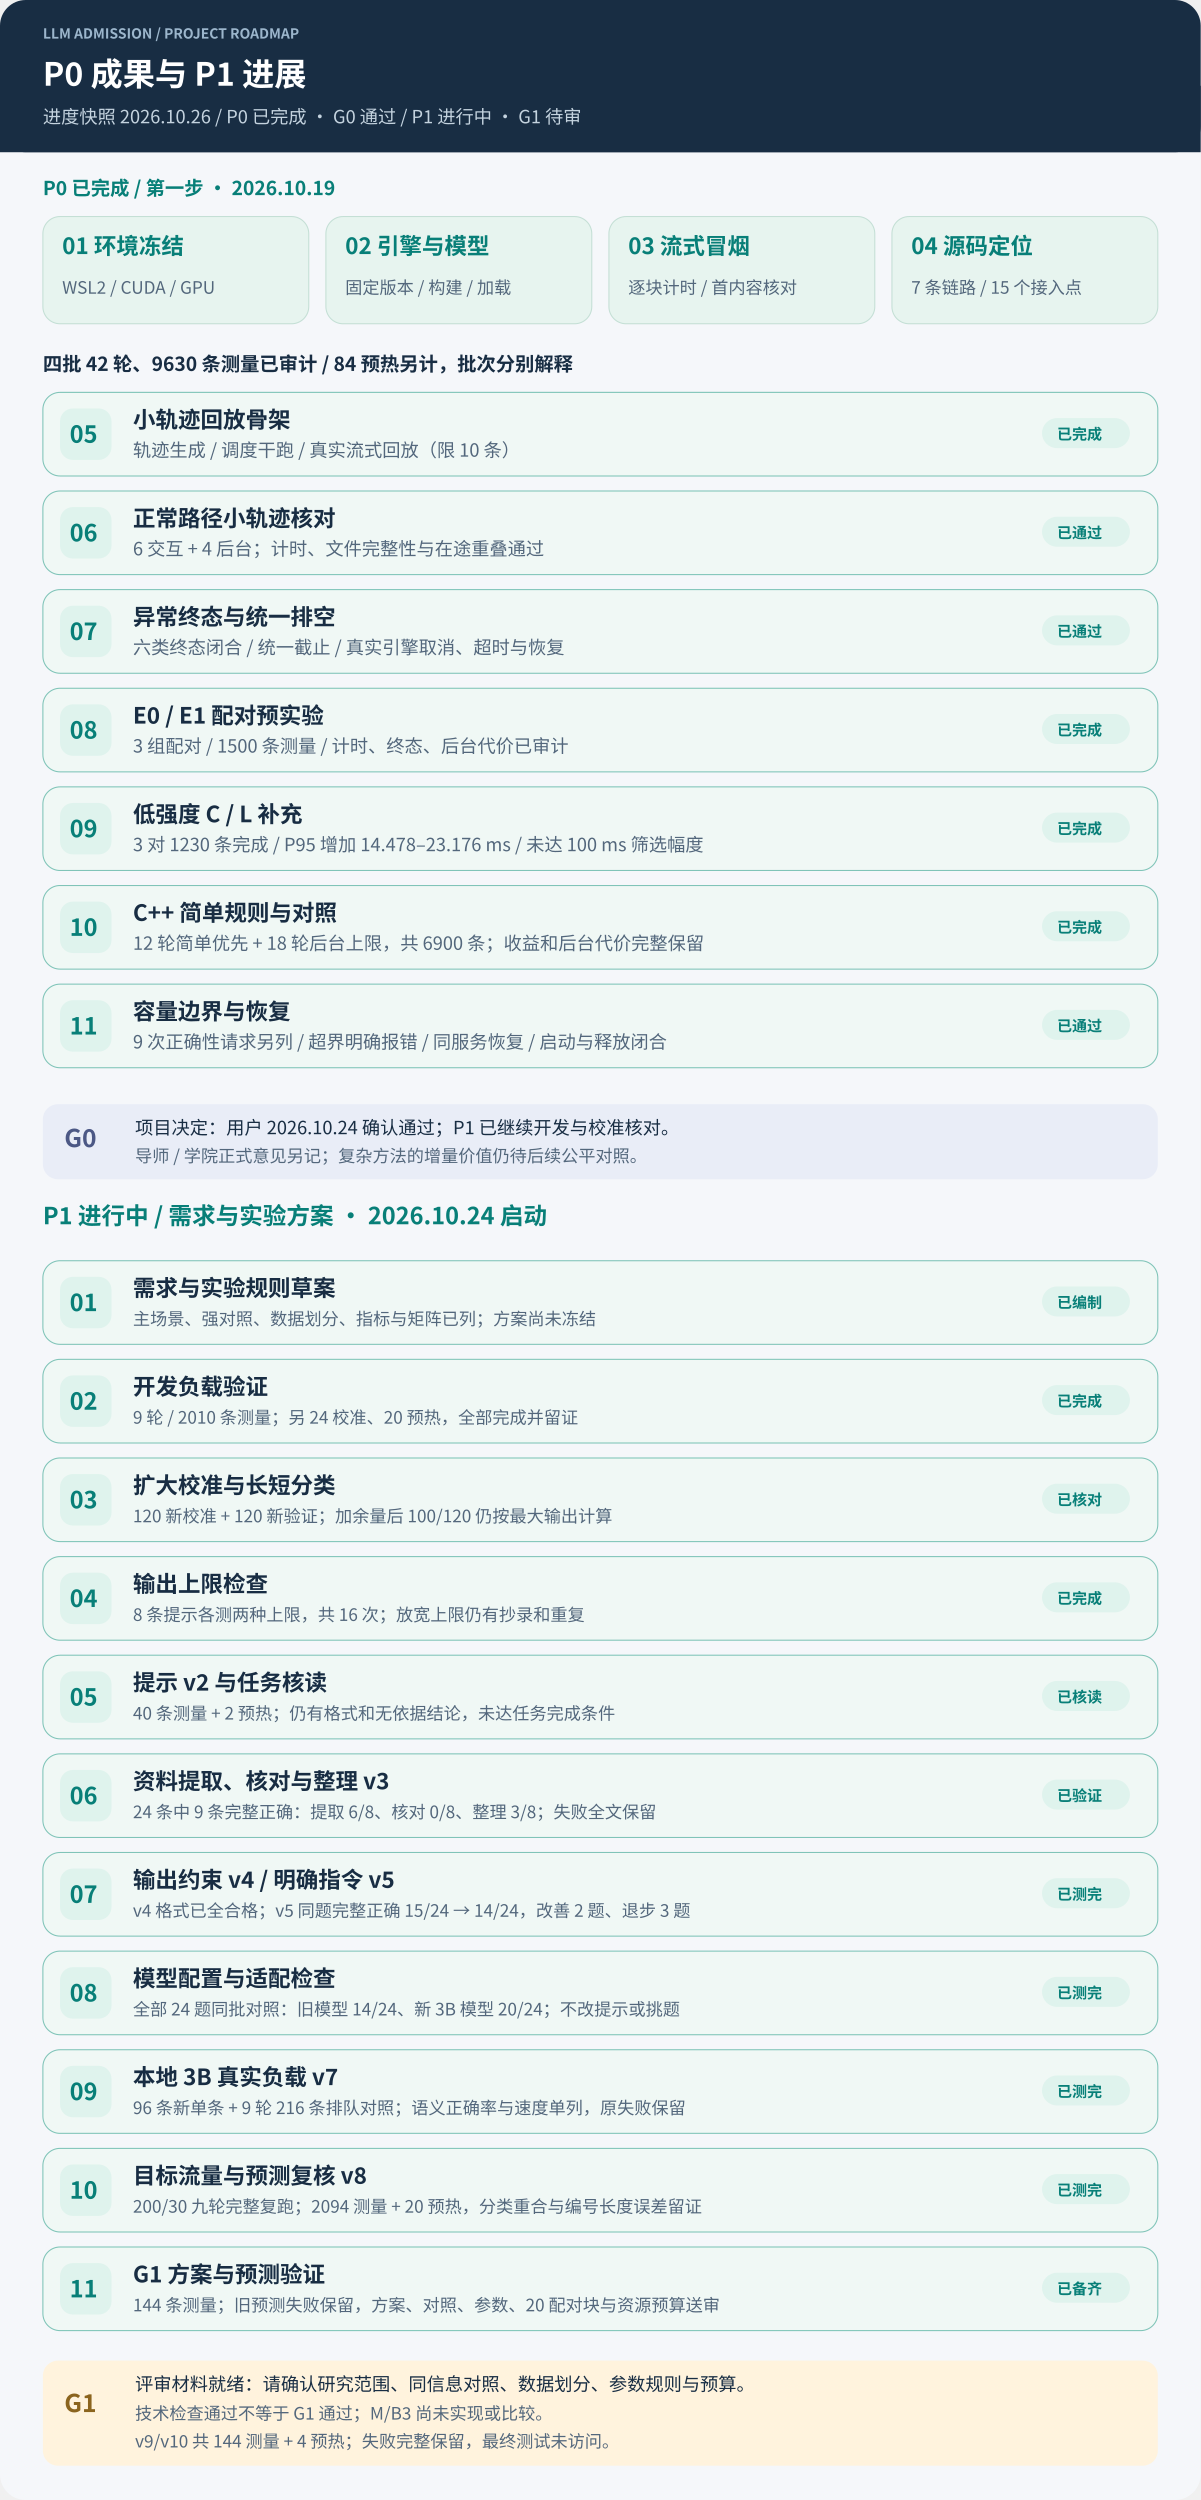
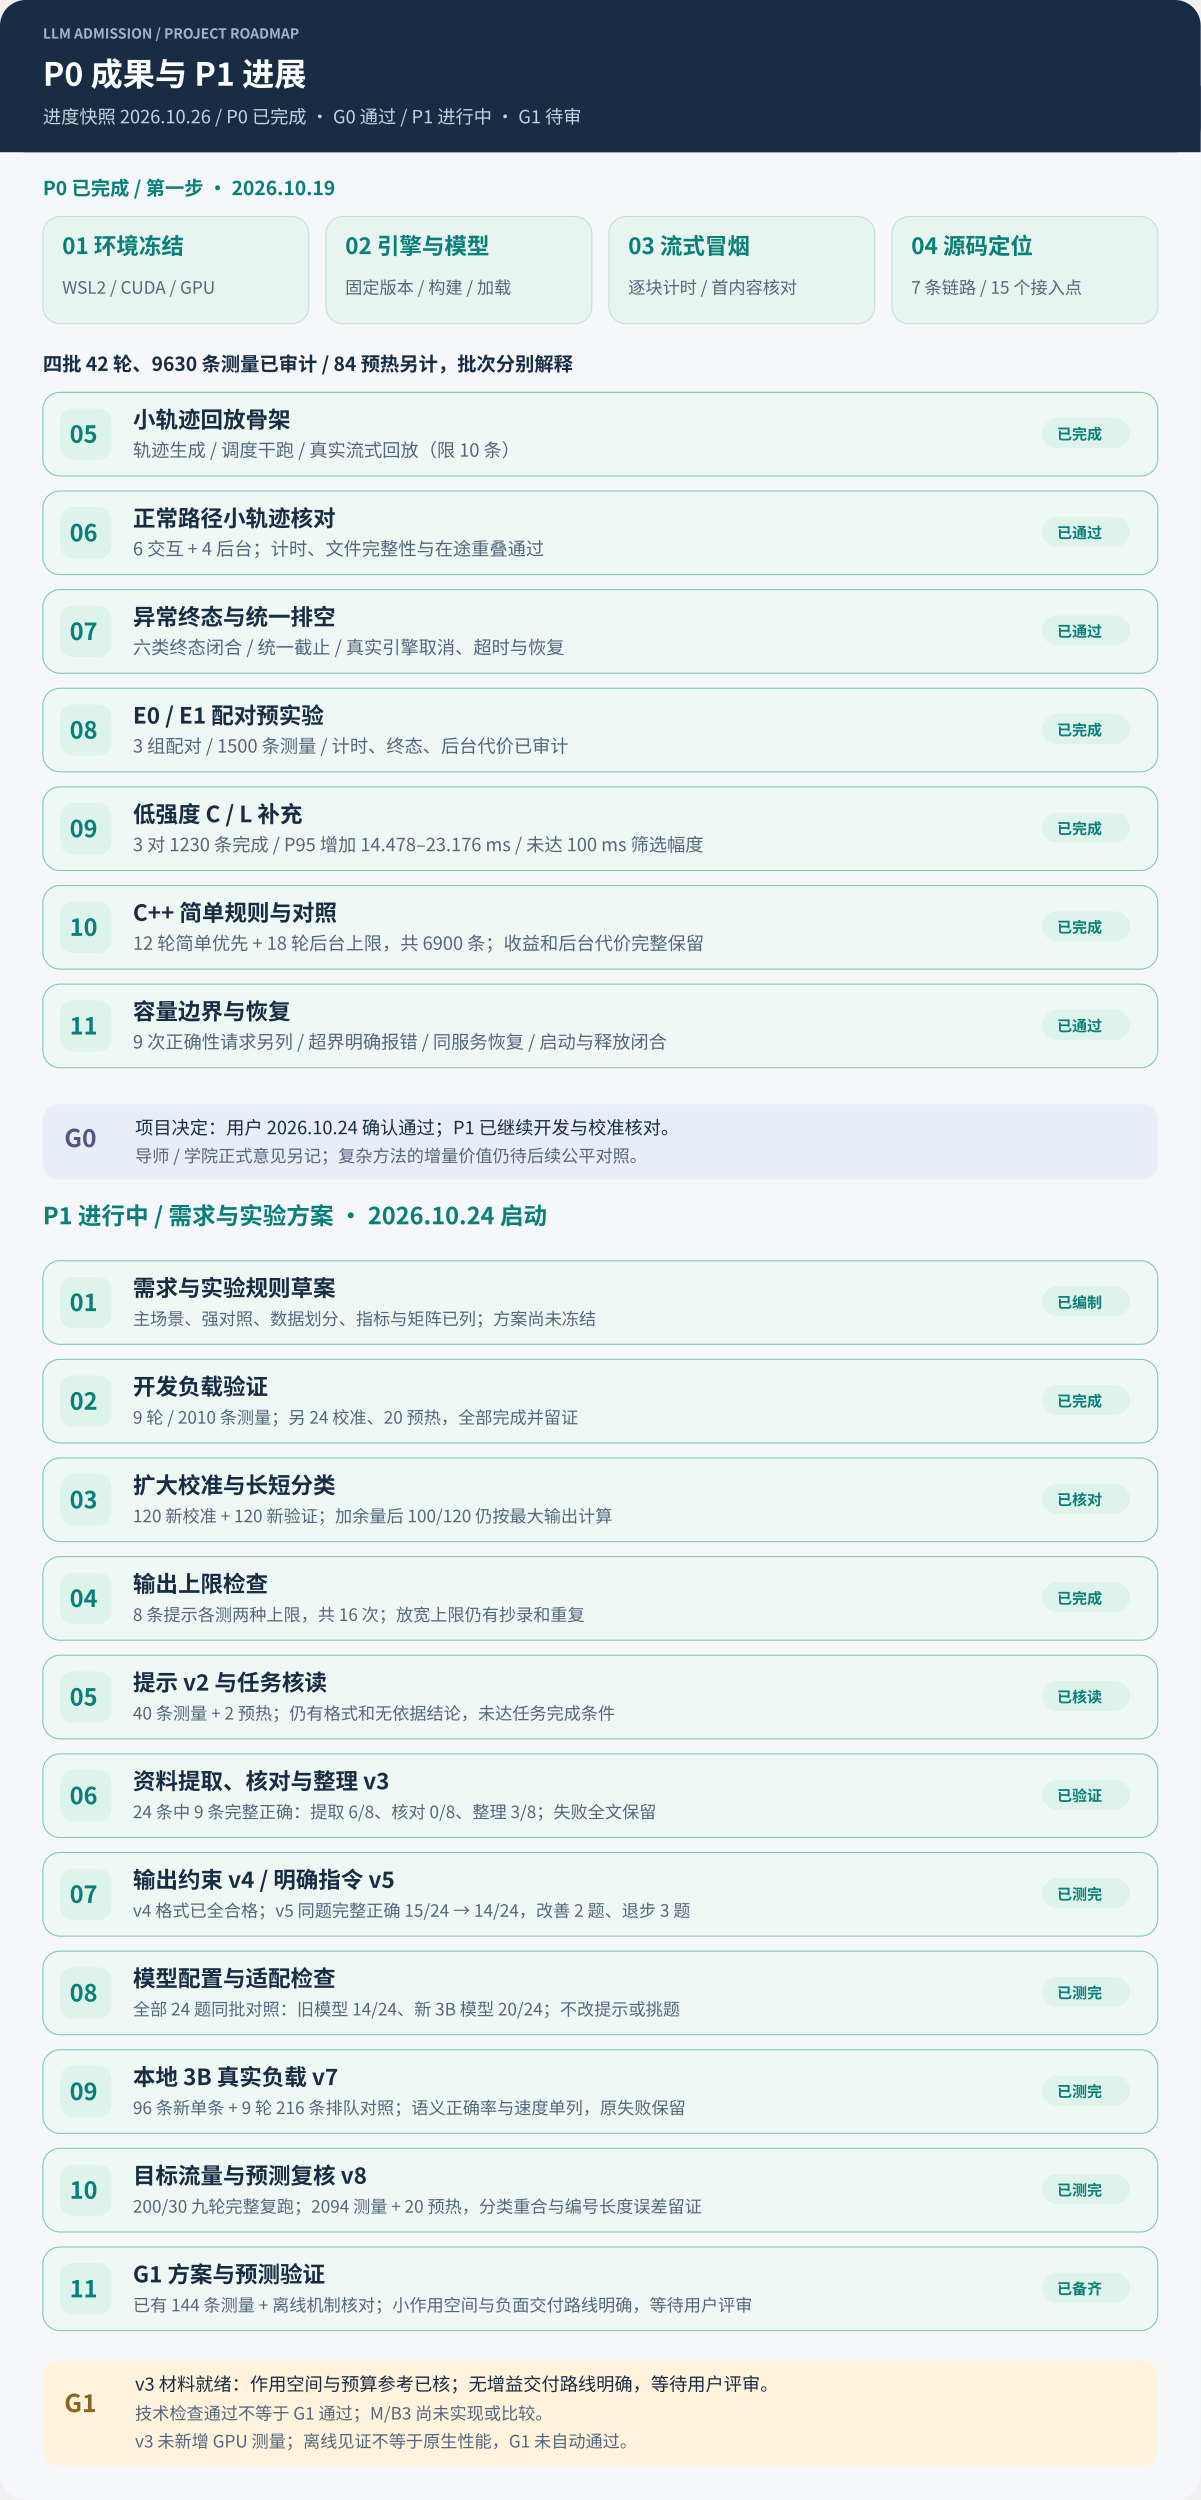
<svg xmlns="http://www.w3.org/2000/svg" width="1120" height="2332" viewBox="0 0 1120 2332" role="img" aria-labelledby="title desc">
  <g font-family="Segoe UI, PingFang SC, Microsoft YaHei, Noto Sans CJK SC, sans-serif">
    <rect x="0" y="0" width="1120" height="2332" rx="24" fill="#f5f7fa" stroke="none" />
    <rect x="0" y="0" width="1120" height="142" rx="24" fill="#182d43" stroke="none" />
    <rect x="0" y="80" width="1120" height="62" rx="0" fill="#182d43" stroke="none" />
    <text x="40" y="36" font-size="13" fill="#9cb6cc" font-weight="600">LLM ADMISSION / PROJECT ROADMAP</text>
    <text x="40" y="80" font-size="30" fill="#ffffff" font-weight="700">P0 成果与 P1 进展</text>
    <text x="40" y="115" font-size="17" fill="#c4d3df" font-weight="400">进度快照 2026.10.26  /  P0 已完成 · G0 通过  /  P1 进行中 · G1 待审</text>
    <text x="40" y="182" font-size="18" fill="#087f78" font-weight="600">P0 已完成  /  第一步 · 2026.10.19</text>
    <rect x="40" y="202" width="248" height="100" rx="16" fill="#e7f4ef" stroke="#c4dfd5" />
    <text x="58" y="237" font-size="21" fill="#087f78" font-weight="600">01  环境冻结</text>
    <text x="58" y="274" font-size="16" fill="#53677c" font-weight="400">WSL2 / CUDA / GPU</text>
    <rect x="304" y="202" width="248" height="100" rx="16" fill="#e7f4ef" stroke="#c4dfd5" />
    <text x="322" y="237" font-size="21" fill="#087f78" font-weight="600">02  引擎与模型</text>
    <text x="322" y="274" font-size="16" fill="#53677c" font-weight="400">固定版本 / 构建 / 加载</text>
    <rect x="568" y="202" width="248" height="100" rx="16" fill="#e7f4ef" stroke="#c4dfd5" />
    <text x="586" y="237" font-size="21" fill="#087f78" font-weight="600">03  流式冒烟</text>
    <text x="586" y="274" font-size="16" fill="#53677c" font-weight="400">逐块计时 / 首内容核对</text>
    <rect x="832" y="202" width="248" height="100" rx="16" fill="#e7f4ef" stroke="#c4dfd5" />
    <text x="850" y="237" font-size="21" fill="#087f78" font-weight="600">04  源码定位</text>
    <text x="850" y="274" font-size="16" fill="#53677c" font-weight="400">7 条链路 / 15 个接入点</text>
    <text x="40" y="346" font-size="18" fill="#182d43" font-weight="600">四批 42 轮、9630 条测量已审计  /  84 预热另计，批次分别解释</text>
    <rect x="40" y="366" width="1040" height="78" rx="16" fill="#f0f8f5" stroke="#80c4b8" />
    <rect x="56" y="381" width="48" height="48" rx="12" fill="#dff3ed" stroke="none" />
    <text x="65" y="413" font-size="22" fill="#087f78" font-weight="700">05</text>
    <text x="124" y="399" font-size="21" fill="#182d43" font-weight="600">小轨迹回放骨架</text>
    <text x="124" y="426" font-size="17" fill="#53677c" font-weight="400">轨迹生成 / 调度干跑 / 真实流式回放（限 10 条）</text>
    <rect x="972" y="390" width="82" height="28" rx="14" fill="#dff3ed" stroke="none" />
    <text x="986" y="410" font-size="14" fill="#087f78" font-weight="600">已完成</text>
    <rect x="40" y="458" width="1040" height="78" rx="16" fill="#f0f8f5" stroke="#80c4b8" />
    <rect x="56" y="473" width="48" height="48" rx="12" fill="#dff3ed" stroke="none" />
    <text x="65" y="505" font-size="22" fill="#087f78" font-weight="700">06</text>
    <text x="124" y="491" font-size="21" fill="#182d43" font-weight="600">正常路径小轨迹核对</text>
    <text x="124" y="518" font-size="17" fill="#53677c" font-weight="400">6 交互 + 4 后台；计时、文件完整性与在途重叠通过</text>
    <rect x="972" y="482" width="82" height="28" rx="14" fill="#dff3ed" stroke="none" />
    <text x="986" y="502" font-size="14" fill="#087f78" font-weight="600">已通过</text>
    <rect x="40" y="550" width="1040" height="78" rx="16" fill="#f0f8f5" stroke="#80c4b8" />
    <rect x="56" y="565" width="48" height="48" rx="12" fill="#dff3ed" stroke="none" />
    <text x="65" y="597" font-size="22" fill="#087f78" font-weight="700">07</text>
    <text x="124" y="583" font-size="21" fill="#182d43" font-weight="600">异常终态与统一排空</text>
    <text x="124" y="610" font-size="17" fill="#53677c" font-weight="400">六类终态闭合 / 统一截止 / 真实引擎取消、超时与恢复</text>
    <rect x="972" y="574" width="82" height="28" rx="14" fill="#dff3ed" stroke="none" />
    <text x="986" y="594" font-size="14" fill="#087f78" font-weight="600">已通过</text>
    <rect x="40" y="642" width="1040" height="78" rx="16" fill="#f0f8f5" stroke="#80c4b8" />
    <rect x="56" y="657" width="48" height="48" rx="12" fill="#dff3ed" stroke="none" />
    <text x="65" y="689" font-size="22" fill="#087f78" font-weight="700">08</text>
    <text x="124" y="675" font-size="21" fill="#182d43" font-weight="600">E0 / E1 配对预实验</text>
    <text x="124" y="702" font-size="17" fill="#53677c" font-weight="400">3 组配对 / 1500 条测量 / 计时、终态、后台代价已审计</text>
    <rect x="972" y="666" width="82" height="28" rx="14" fill="#dff3ed" stroke="none" />
    <text x="986" y="686" font-size="14" fill="#087f78" font-weight="600">已完成</text>
    <rect x="40" y="734" width="1040" height="78" rx="16" fill="#f0f8f5" stroke="#80c4b8" />
    <rect x="56" y="749" width="48" height="48" rx="12" fill="#dff3ed" stroke="none" />
    <text x="65" y="781" font-size="22" fill="#087f78" font-weight="700">09</text>
    <text x="124" y="767" font-size="21" fill="#182d43" font-weight="600">低强度 C / L 补充</text>
    <text x="124" y="794" font-size="17" fill="#53677c" font-weight="400">3 对 1230 条完成 / P95 增加 14.478–23.176 ms / 未达 100 ms 筛选幅度</text>
    <rect x="972" y="758" width="82" height="28" rx="14" fill="#dff3ed" stroke="none" />
    <text x="986" y="778" font-size="14" fill="#087f78" font-weight="600">已完成</text>
    <rect x="40" y="826" width="1040" height="78" rx="16" fill="#f0f8f5" stroke="#80c4b8" />
    <rect x="56" y="841" width="48" height="48" rx="12" fill="#dff3ed" stroke="none" />
    <text x="65" y="873" font-size="22" fill="#087f78" font-weight="700">10</text>
    <text x="124" y="859" font-size="21" fill="#182d43" font-weight="600">C++ 简单规则与对照</text>
    <text x="124" y="886" font-size="17" fill="#53677c" font-weight="400">12 轮简单优先 + 18 轮后台上限，共 6900 条；收益和后台代价完整保留</text>
    <rect x="972" y="850" width="82" height="28" rx="14" fill="#dff3ed" stroke="none" />
    <text x="986" y="870" font-size="14" fill="#087f78" font-weight="600">已完成</text>
    <rect x="40" y="918" width="1040" height="78" rx="16" fill="#f0f8f5" stroke="#80c4b8" />
    <rect x="56" y="933" width="48" height="48" rx="12" fill="#dff3ed" stroke="none" />
    <text x="65" y="965" font-size="22" fill="#087f78" font-weight="700">11</text>
    <text x="124" y="951" font-size="21" fill="#182d43" font-weight="600">容量边界与恢复</text>
    <text x="124" y="978" font-size="17" fill="#53677c" font-weight="400">9 次正确性请求另列 / 超界明确报错 / 同服务恢复 / 启动与释放闭合</text>
    <rect x="972" y="942" width="82" height="28" rx="14" fill="#dff3ed" stroke="none" />
    <text x="986" y="962" font-size="14" fill="#087f78" font-weight="600">已通过</text>
    <rect x="40" y="1030" width="1040" height="70" rx="14" fill="#e9edf7" stroke="none" />
    <text x="60" y="1070" font-size="23" fill="#4c5885" font-weight="700">G0</text>
    <text x="126" y="1058" font-size="17" fill="#182d43" font-weight="400">项目决定：用户 2026.10.24 确认通过；P1 已继续开发与校准核对。</text>
    <text x="126" y="1084" font-size="16" fill="#53677c" font-weight="400">导师 / 学院正式意见另记；复杂方法的增量价值仍待后续公平对照。</text>
    <text x="40" y="1142" font-size="22" fill="#087f78" font-weight="600">P1 进行中  /  需求与实验方案 · 2026.10.24 启动</text>
    <rect x="40" y="1176" width="1040" height="78" rx="16" fill="#f0f8f5" stroke="#80c4b8" />
    <rect x="56" y="1191" width="48" height="48" rx="12" fill="#dff3ed" stroke="none" />
    <text x="65" y="1223" font-size="22" fill="#087f78" font-weight="700">01</text>
    <text x="124" y="1209" font-size="21" fill="#182d43" font-weight="600">需求与实验规则草案</text>
    <text x="124" y="1236" font-size="16" fill="#53677c" font-weight="400">主场景、强对照、数据划分、指标与矩阵已列；方案尚未冻结</text>
    <rect x="972" y="1200" width="82" height="28" rx="14" fill="#dff3ed" stroke="none" />
    <text x="986" y="1220" font-size="14" fill="#087f78" font-weight="600">已编制</text>
    <rect x="40" y="1268" width="1040" height="78" rx="16" fill="#f0f8f5" stroke="#80c4b8" />
    <rect x="56" y="1283" width="48" height="48" rx="12" fill="#dff3ed" stroke="none" />
    <text x="65" y="1315" font-size="22" fill="#087f78" font-weight="700">02</text>
    <text x="124" y="1301" font-size="21" fill="#182d43" font-weight="600">开发负载验证</text>
    <text x="124" y="1328" font-size="16" fill="#53677c" font-weight="400">9 轮 / 2010 条测量；另 24 校准、20 预热，全部完成并留证</text>
    <rect x="972" y="1292" width="82" height="28" rx="14" fill="#dff3ed" stroke="none" />
    <text x="986" y="1312" font-size="14" fill="#087f78" font-weight="600">已完成</text>
    <rect x="40" y="1360" width="1040" height="78" rx="16" fill="#f0f8f5" stroke="#80c4b8" />
    <rect x="56" y="1375" width="48" height="48" rx="12" fill="#dff3ed" stroke="none" />
    <text x="65" y="1407" font-size="22" fill="#087f78" font-weight="700">03</text>
    <text x="124" y="1393" font-size="21" fill="#182d43" font-weight="600">扩大校准与长短分类</text>
    <text x="124" y="1420" font-size="16" fill="#53677c" font-weight="400">120 新校准 + 120 新验证；加余量后 100/120 仍按最大输出计算</text>
    <rect x="972" y="1384" width="82" height="28" rx="14" fill="#dff3ed" stroke="none" />
    <text x="986" y="1404" font-size="14" fill="#087f78" font-weight="600">已核对</text>
    <rect x="40" y="1452" width="1040" height="78" rx="16" fill="#f0f8f5" stroke="#80c4b8" />
    <rect x="56" y="1467" width="48" height="48" rx="12" fill="#dff3ed" stroke="none" />
    <text x="65" y="1499" font-size="22" fill="#087f78" font-weight="700">04</text>
    <text x="124" y="1485" font-size="21" fill="#182d43" font-weight="600">输出上限检查</text>
    <text x="124" y="1512" font-size="16" fill="#53677c" font-weight="400">8 条提示各测两种上限，共 16 次；放宽上限仍有抄录和重复</text>
    <rect x="972" y="1476" width="82" height="28" rx="14" fill="#dff3ed" stroke="none" />
    <text x="986" y="1496" font-size="14" fill="#087f78" font-weight="600">已完成</text>
    <rect x="40" y="1544" width="1040" height="78" rx="16" fill="#f0f8f5" stroke="#80c4b8" />
    <rect x="56" y="1559" width="48" height="48" rx="12" fill="#dff3ed" stroke="none" />
    <text x="65" y="1591" font-size="22" fill="#087f78" font-weight="700">05</text>
    <text x="124" y="1577" font-size="21" fill="#182d43" font-weight="600">提示 v2 与任务核读</text>
    <text x="124" y="1604" font-size="16" fill="#53677c" font-weight="400">40 条测量 + 2 预热；仍有格式和无依据结论，未达任务完成条件</text>
    <rect x="972" y="1568" width="82" height="28" rx="14" fill="#dff3ed" stroke="none" />
    <text x="986" y="1588" font-size="14" fill="#087f78" font-weight="600">已核读</text>
    <rect x="40" y="1636" width="1040" height="78" rx="16" fill="#f0f8f5" stroke="#80c4b8" />
    <rect x="56" y="1651" width="48" height="48" rx="12" fill="#dff3ed" stroke="none" />
    <text x="65" y="1683" font-size="22" fill="#087f78" font-weight="700">06</text>
    <text x="124" y="1669" font-size="21" fill="#182d43" font-weight="600">资料提取、核对与整理 v3</text>
    <text x="124" y="1696" font-size="16" fill="#53677c" font-weight="400">24 条中 9 条完整正确：提取 6/8、核对 0/8、整理 3/8；失败全文保留</text>
    <rect x="972" y="1660" width="82" height="28" rx="14" fill="#dff3ed" stroke="none" />
    <text x="986" y="1680" font-size="14" fill="#087f78" font-weight="600">已验证</text>
    <rect x="40" y="1728" width="1040" height="78" rx="16" fill="#f0f8f5" stroke="#80c4b8" />
    <rect x="56" y="1743" width="48" height="48" rx="12" fill="#dff3ed" stroke="none" />
    <text x="65" y="1775" font-size="22" fill="#087f78" font-weight="700">07</text>
    <text x="124" y="1761" font-size="21" fill="#182d43" font-weight="600">输出约束 v4 / 明确指令 v5</text>
    <text x="124" y="1788" font-size="16" fill="#53677c" font-weight="400">v4 格式已全合格；v5 同题完整正确 15/24 → 14/24，改善 2 题、退步 3 题</text>
    <rect x="972" y="1752" width="82" height="28" rx="14" fill="#dff3ed" stroke="none" />
    <text x="986" y="1772" font-size="14" fill="#087f78" font-weight="600">已测完</text>
    <rect x="40" y="1820" width="1040" height="78" rx="16" fill="#f0f8f5" stroke="#80c4b8" />
    <rect x="56" y="1835" width="48" height="48" rx="12" fill="#dff3ed" stroke="none" />
    <text x="65" y="1867" font-size="22" fill="#087f78" font-weight="700">08</text>
    <text x="124" y="1853" font-size="21" fill="#182d43" font-weight="600">模型配置与适配检查</text>
    <text x="124" y="1880" font-size="16" fill="#53677c" font-weight="400">全部 24 题同批对照：旧模型 14/24、新 3B 模型 20/24；不改提示或挑题</text>
    <rect x="972" y="1844" width="82" height="28" rx="14" fill="#dff3ed" stroke="none" />
    <text x="986" y="1864" font-size="14" fill="#087f78" font-weight="600">已测完</text>
    <rect x="40" y="1912" width="1040" height="78" rx="16" fill="#f0f8f5" stroke="#80c4b8" />
    <rect x="56" y="1927" width="48" height="48" rx="12" fill="#dff3ed" stroke="none" />
    <text x="65" y="1959" font-size="22" fill="#087f78" font-weight="700">09</text>
    <text x="124" y="1945" font-size="21" fill="#182d43" font-weight="600">本地 3B 真实负载 v7</text>
    <text x="124" y="1972" font-size="16" fill="#53677c" font-weight="400">96 条新单条 + 9 轮 216 条排队对照；语义正确率与速度单列，原失败保留</text>
    <rect x="972" y="1936" width="82" height="28" rx="14" fill="#dff3ed" stroke="none" />
    <text x="986" y="1956" font-size="14" fill="#087f78" font-weight="600">已测完</text>
    <rect x="40" y="2004" width="1040" height="78" rx="16" fill="#f0f8f5" stroke="#80c4b8" />
    <rect x="56" y="2019" width="48" height="48" rx="12" fill="#dff3ed" stroke="none" />
    <text x="65" y="2051" font-size="22" fill="#087f78" font-weight="700">10</text>
    <text x="124" y="2037" font-size="21" fill="#182d43" font-weight="600">目标流量与预测复核 v8</text>
    <text x="124" y="2064" font-size="16" fill="#53677c" font-weight="400">200/30 九轮完整复跑；2094 测量 + 20 预热，分类重合与编号长度误差留证</text>
    <rect x="972" y="2028" width="82" height="28" rx="14" fill="#dff3ed" stroke="none" />
    <text x="986" y="2048" font-size="14" fill="#087f78" font-weight="600">已测完</text>
    <rect x="40" y="2096" width="1040" height="78" rx="16" fill="#f0f8f5" stroke="#80c4b8" />
    <rect x="56" y="2111" width="48" height="48" rx="12" fill="#dff3ed" stroke="none" />
    <text x="65" y="2143" font-size="22" fill="#087f78" font-weight="700">11</text>
    <text x="124" y="2129" font-size="21" fill="#182d43" font-weight="600">G1 方案与预测验证</text>
-     <text x="124" y="2156" font-size="16" fill="#53677c" font-weight="400">144 条测量；旧预测失败保留，方案、对照、参数、20 配对块与资源预算送审</text>
+     <text x="124" y="2156" font-size="16" fill="#53677c" font-weight="400">已有 144 条测量 + 离线机制核对；小作用空间与负面交付路线明确，等待用户评审</text>
    <rect x="972" y="2120" width="82" height="28" rx="14" fill="#dff3ed" stroke="none" />
    <text x="986" y="2140" font-size="14" fill="#087f78" font-weight="600">已备齐</text>
    <rect x="40" y="2202" width="1040" height="98" rx="14" fill="#fff3dd" stroke="none" />
    <text x="60" y="2250" font-size="23" fill="#8b641e" font-weight="700">G1</text>
-     <text x="126" y="2230" font-size="17" fill="#182d43" font-weight="400">评审材料就绪：请确认研究范围、同信息对照、数据划分、参数规则与预算。</text>
+     <text x="126" y="2230" font-size="17" fill="#182d43" font-weight="400">v3 材料就绪：作用空间与预算参考已核；无增益交付路线明确，等待用户评审。</text>
    <text x="126" y="2257" font-size="16" fill="#53677c" font-weight="400">技术检查通过不等于 G1 通过；M/B3 尚未实现或比较。</text>
-     <text x="126" y="2283" font-size="16" fill="#53677c" font-weight="400">v9/v10 共 144 测量 + 4 预热；失败完整保留，最终测试未访问。</text>
+     <text x="126" y="2283" font-size="16" fill="#53677c" font-weight="400">v3 未新增 GPU 测量；离线见证不等于原生性能，G1 未自动通过。</text>
  </g>
</svg>
